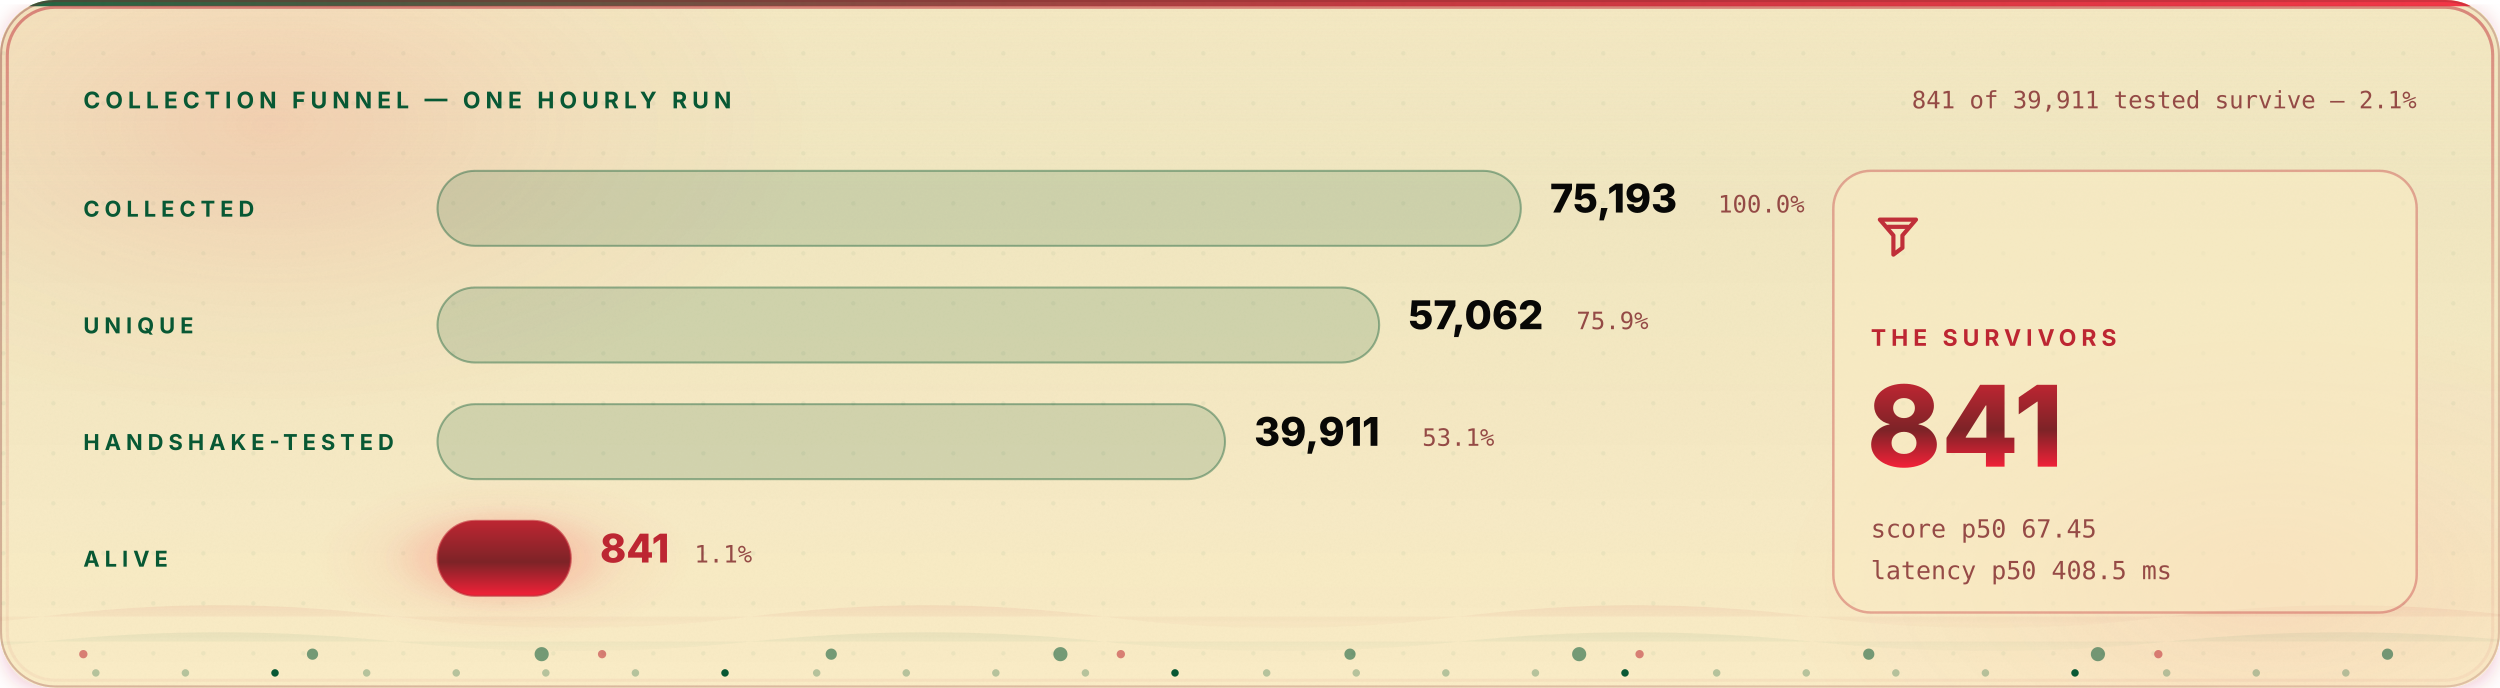
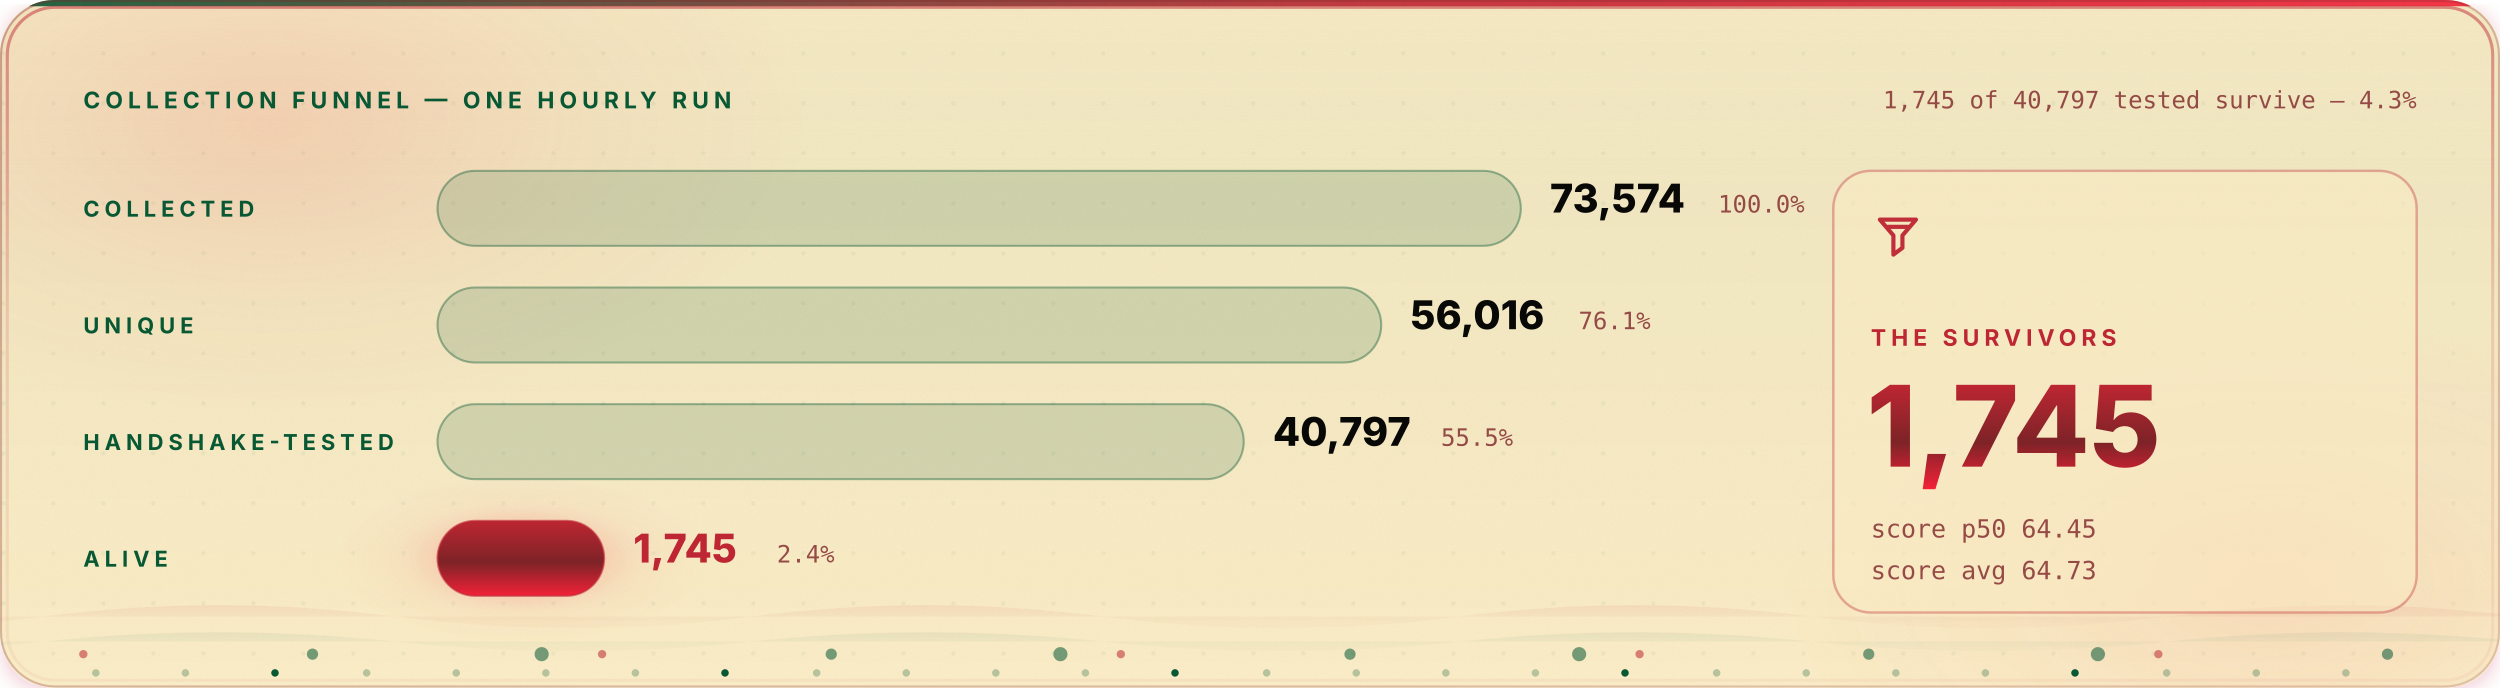
<svg xmlns="http://www.w3.org/2000/svg" width="1200" height="330" viewBox="0 0 1200 330" role="img">
  <defs>
    <linearGradient id="bg-light" gradientUnits="objectBoundingBox" x1="0.0" y1="0.0" x2="1.0" y2="1.0">
      <stop offset="0" stop-color="#FAECC5" stop-opacity="1" />
      <stop offset="1" stop-color="#FAECC5" stop-opacity="1" />
    </linearGradient>
    <linearGradient id="tint-light" gradientUnits="objectBoundingBox" x1="0.0" y1="0.0" x2="0" y2="1">
      <stop offset="0" stop-color="#08442C" stop-opacity="0.05" />
      <stop offset="1" stop-color="#08442C" stop-opacity="0" />
    </linearGradient>
    <linearGradient id="inner-light" gradientUnits="objectBoundingBox" x1="0.0" y1="0.0" x2="0" y2="1">
      <stop offset="0" stop-color="#FAECC5" stop-opacity="0.55" />
      <stop offset="0.28" stop-color="#FAECC5" stop-opacity="0" />
    </linearGradient>
    <linearGradient id="topbar-light" gradientUnits="userSpaceOnUse" x1="0" y1="1.5" x2="1200" y2="1.5">
      <stop offset="0" stop-color="#085834" stop-opacity="0.9" />
      <stop offset="0.55" stop-color="#BD2632" stop-opacity="0.9" />
      <stop offset="1" stop-color="#F32138" stop-opacity="0.9" />
    </linearGradient>
    <linearGradient id="hero-light" gradientUnits="objectBoundingBox" x1="0.0" y1="0.0" x2="0" y2="1">
      <stop offset="0" stop-color="#BD2632" stop-opacity="1" />
      <stop offset="0.55" stop-color="#7D2327" stop-opacity="1" />
      <stop offset="1" stop-color="#F32138" stop-opacity="1" />
    </linearGradient>
    <linearGradient id="word-light" gradientUnits="objectBoundingBox" x1="0" y1="0" x2="1" y2="0">
      <stop offset="0" stop-color="#7D2327" stop-opacity="1" />
      <stop offset="0.6" stop-color="#BD2632" stop-opacity="1" />
      <stop offset="1" stop-color="#F32138" stop-opacity="1" />
    </linearGradient>
    <linearGradient id="ib-light" gradientUnits="objectBoundingBox" x1="0.0" y1="0.0" x2="0" y2="1">
      <stop offset="0" stop-color="#BD2632" stop-opacity="0.5" />
      <stop offset="0.45" stop-color="#BD2632" stop-opacity="0.16" />
      <stop offset="1" stop-color="#BD2632" stop-opacity="0.05" />
    </linearGradient>
    <linearGradient id="border-light" gradientUnits="objectBoundingBox" x1="0.0" y1="0.0" x2="1.0" y2="1.0">
      <stop offset="0" stop-color="#7D2327" stop-opacity="0.35" />
      <stop offset="1" stop-color="#7D2327" stop-opacity="0.193" />
    </linearGradient>
    <linearGradient id="div-light" gradientUnits="objectBoundingBox" x1="0.0" y1="0.0" x2="1" y2="0">
      <stop offset="0" stop-color="#085834" stop-opacity="0.25" />
      <stop offset="1" stop-color="#085834" stop-opacity="0.087" />
    </linearGradient>
    <radialGradient id="glow-light" cx="0.5" cy="0.5" r="0.5">
      <stop offset="0" stop-color="#F32138" stop-opacity="0.55" />
      <stop offset="0.55" stop-color="#F32138" stop-opacity="0.18" />
      <stop offset="1" stop-color="#F32138" stop-opacity="0" />
    </radialGradient>
    <linearGradient id="shine-light" gradientUnits="objectBoundingBox" x1="0.0" y1="0.0" x2="1" y2="0">
      <stop offset="0" stop-color="#F32138" stop-opacity="0" />
      <stop offset="0.5" stop-color="#F32138" stop-opacity="0.05" />
      <stop offset="1" stop-color="#F32138" stop-opacity="0" />
    </linearGradient>
    <linearGradient id="wavea-light" gradientUnits="objectBoundingBox" x1="0.0" y1="0.0" x2="0" y2="1">
      <stop offset="0" stop-color="#BD2632" stop-opacity="0.09" />
      <stop offset="1" stop-color="#BD2632" stop-opacity="0.018" />
    </linearGradient>
    <linearGradient id="waveb-light" gradientUnits="objectBoundingBox" x1="0.0" y1="0.0" x2="0" y2="1">
      <stop offset="0" stop-color="#085834" stop-opacity="0.07" />
      <stop offset="1" stop-color="#085834" stop-opacity="0.014" />
    </linearGradient>
    <pattern id="grid-light" width="24" height="24" patternUnits="userSpaceOnUse">
      <circle cx="1.6" cy="1.6" r="1.05" fill="#085834" />
    </pattern>
    <filter id="grain-light" x="0" y="0" width="100%" height="100%">
      <feTurbulence type="fractalNoise" baseFrequency="0.9" numOctaves="2" stitchTiles="stitch" result="n" />
      <feColorMatrix in="n" type="saturate" values="0" result="m" />
      <feComposite in="m" in2="SourceGraphic" operator="in" />
    </filter>
    <filter id="shadow-light" x="-15%" y="-15%" width="130%" height="140%">
      <feDropShadow dx="0" dy="10" stdDeviation="16" flood-color="#BD2632" flood-opacity="0.20" />
      <feDropShadow dx="0" dy="2" stdDeviation="5" flood-color="#BD2632" flood-opacity="0.25" />
    </filter>
    <clipPath id="clip-light">
      <rect x="0" y="0" width="1200" height="330" rx="26" />
    </clipPath>
  </defs>
  <style>
      @keyframes fl-light {
        0% { transform: translateY(0); opacity: 0; }
        12% { opacity: 0.85; }
        80% { opacity: 0.45; }
        100% { transform: translateY(-330px); opacity: 0; }
      }
      .pt-light { animation: fl-light 9s linear infinite; }

      @keyframes sw-light {
        0%, 52% { transform: translateX(0) skewX(-20deg); }
        100% { transform: translateX(1900px) skewX(-20deg); }
      }
      .sweep-light { animation: sw-light 7.5s ease-in-out infinite; }

      @keyframes wvm-light { to { transform: translateX(-170px); } }
      .wv-light { animation: wvm-light 9s ease-in-out infinite alternate; }
      .wv2-light { animation-duration: 14s; }

      @keyframes sp-light { to { transform: rotate(360deg); } }
      .spin-light { transform-box: fill-box; transform-origin: center;
                  animation: sp-light 8s linear infinite; }
      .rev-light { animation-direction: reverse; }

      @keyframes bt-light { 50% { transform: scale(1.12); } }
      .beat-light { transform-box: fill-box; transform-origin: center;
                  animation: bt-light 2.4s ease-in-out infinite; }

      @keyframes gw-light { 50% { opacity: 0.55; } }
      .glowG-light { animation: gw-light 3.2s ease-in-out infinite; }

      @keyframes shn-light {
        0%, 46% { transform: translateX(-540px); }
        100% { transform: translateX(1620px); }
      }
      .shn-light { animation: shn-light 5.5s ease-in-out infinite; }

      @keyframes bgl-light { 0%, 100% { opacity: 0.35; } 12% { opacity: 1; } }
      .bgl-light { animation: bgl-light 2.2s ease-in-out infinite; }

      @keyframes dsh-light { to { stroke-dashoffset: -36; } }
      .dash-light { stroke-dasharray: 8 10; animation: dsh-light 1.2s linear infinite; }

      @keyframes pk-light {
        0% { transform: translateX(0); opacity: 0; }
        10% { opacity: 1; }
        88% { opacity: 1; }
        100% { transform: translateX(var(--d, 200px)); opacity: 0; }
      }
      .pk-light { animation: pk-light 2.6s linear infinite; }

      @keyframes pkv-light {
        0% { transform: translateY(0); opacity: 0; }
        10% { opacity: 1; }
        88% { opacity: 1; }
        100% { transform: translateY(var(--dy, 40px)); opacity: 0; }
      }
      .pkv-light { animation: pkv-light 2.6s linear infinite; }

      @keyframes pls-light {
        0% { transform: scale(0.55); opacity: 0.85; }
        100% { transform: scale(2.4); opacity: 0; }
      }
      .pls-light { transform-box: fill-box; transform-origin: center;
                 animation: pls-light 2.4s ease-out infinite; }

      @keyframes flt-light { 50% { transform: translateY(-6px); } }
      .flt-light { animation: flt-light 6s ease-in-out infinite; }

      @keyframes grw-light { from { transform: scaleX(0); } }
      .grow-light { transform-box: fill-box; transform-origin: left center;
                  animation: grw-light 1.5s 0.2s ease-out both; }

      @media (prefers-reduced-motion: reduce) {
        .pt-light,.sweep-light,.wv-light,.spin-light,.rev-light,.beat-light,.glowG-light,.shn-light,.bgl-light,.dash-light,.pk-light,.pkv-light,.pls-light,.flt-light,.grow-light { animation: none; }
      }
    </style>
  <g filter="url(#shadow-light)">
    <rect width="1200" height="330" rx="26" fill="#FAECC5" />
  </g>
  <g clip-path="url(#clip-light)">
    <rect width="1200" height="330" fill="url(#bg-light)" />
    <rect width="1200" height="330" fill="url(#tint-light)" />
    <rect width="1200" height="330" fill="url(#inner-light)" />
    <rect width="1200" height="330" fill="url(#grid-light)" opacity="0.05" />
    <rect width="1200" height="330" fill="#080806" filter="url(#grain-light)" opacity="0.045" />
    <ellipse cx="130" cy="60" rx="260" ry="140" fill="url(#glow-light)" opacity="0.22" />
    <ellipse cx="1090" cy="280" rx="240" ry="130" fill="url(#glow-light)" opacity="0.14" />
    <path class="wv-light" d="M -320 296 q 85.0 -11 170 0 q 85.0 11 170 0 q 85.0 -11 170 0 q 85.0 11 170 0 q 85.0 -11 170 0 q 85.0 11 170 0 q 85.0 -11 170 0 q 85.0 11 170 0 q 85.0 -11 170 0 q 85.0 11 170 0 q 85.0 -11 170 0 q 85.0 11 170 0 q 85.0 -11 170 0" fill="url(#wavea-light)" opacity="0.8" />
    <path class="wv-light wv2-light" d="M -320 308 q 85.0 -9 170 0 q 85.0 9 170 0 q 85.0 -9 170 0 q 85.0 9 170 0 q 85.0 -9 170 0 q 85.0 9 170 0 q 85.0 -9 170 0 q 85.0 9 170 0 q 85.0 -9 170 0 q 85.0 9 170 0 q 85.0 -9 170 0 q 85.0 9 170 0 q 85.0 -9 170 0" fill="url(#waveb-light)" opacity="0.9" />
    <rect width="1200" height="3" fill="url(#topbar-light)" />
    <g class="sweep-light">
      <rect x="-320" y="-60" width="230" height="450" fill="url(#shine-light)" opacity="0.75" />
    </g>
    <circle class="pt-light" cx="40" cy="314" r="2.0" fill="#BD2632" opacity="0.55" style="animation-duration:8.0s;animation-delay:-0.0s" />
    <circle class="pt-light" cx="150" cy="314" r="2.7" fill="#085834" opacity="0.55" style="animation-duration:9.7s;animation-delay:-0.9s" />
    <circle class="pt-light" cx="260" cy="314" r="3.4" fill="#085834" opacity="0.55" style="animation-duration:11.4s;animation-delay:-1.8s" />
    <circle class="pt-light" cx="289" cy="314" r="2.0" fill="#BD2632" opacity="0.55" style="animation-duration:13.1s;animation-delay:-2.7s" />
    <circle class="pt-light" cx="399" cy="314" r="2.7" fill="#085834" opacity="0.55" style="animation-duration:8.0s;animation-delay:-3.6s" />
    <circle class="pt-light" cx="509" cy="314" r="3.4" fill="#085834" opacity="0.55" style="animation-duration:9.7s;animation-delay:-4.5s" />
    <circle class="pt-light" cx="538" cy="314" r="2.0" fill="#BD2632" opacity="0.55" style="animation-duration:11.4s;animation-delay:-5.4s" />
    <circle class="pt-light" cx="648" cy="314" r="2.7" fill="#085834" opacity="0.55" style="animation-duration:13.1s;animation-delay:-6.3s" />
    <circle class="pt-light" cx="758" cy="314" r="3.4" fill="#085834" opacity="0.55" style="animation-duration:8.0s;animation-delay:-7.2s" />
    <circle class="pt-light" cx="787" cy="314" r="2.0" fill="#BD2632" opacity="0.55" style="animation-duration:9.7s;animation-delay:-8.1s" />
    <circle class="pt-light" cx="897" cy="314" r="2.7" fill="#085834" opacity="0.55" style="animation-duration:11.4s;animation-delay:-9.0s" />
    <circle class="pt-light" cx="1007" cy="314" r="3.4" fill="#085834" opacity="0.55" style="animation-duration:13.1s;animation-delay:-9.9s" />
    <circle class="pt-light" cx="1036" cy="314" r="2.0" fill="#BD2632" opacity="0.55" style="animation-duration:8.0s;animation-delay:-2.8s" />
    <circle class="pt-light" cx="1146" cy="314" r="2.7" fill="#085834" opacity="0.55" style="animation-duration:9.7s;animation-delay:-2.0s" />
    <circle cx="46" cy="323" r="1.8" fill="#085834" opacity="0.28" />
    <circle cx="89" cy="323" r="1.8" fill="#085834" opacity="0.28" />
    <circle class="bgl-light" cx="132" cy="323" r="1.8" fill="#085834" style="animation-delay:-0.46s" />
    <circle cx="176" cy="323" r="1.8" fill="#085834" opacity="0.28" />
    <circle cx="219" cy="323" r="1.8" fill="#085834" opacity="0.28" />
    <circle cx="262" cy="323" r="1.8" fill="#085834" opacity="0.28" />
    <circle cx="305" cy="323" r="1.8" fill="#085834" opacity="0.28" />
    <circle class="bgl-light" cx="348" cy="323" r="1.8" fill="#085834" style="animation-delay:-1.61s" />
    <circle cx="392" cy="323" r="1.8" fill="#085834" opacity="0.28" />
    <circle cx="435" cy="323" r="1.8" fill="#085834" opacity="0.28" />
    <circle cx="478" cy="323" r="1.8" fill="#085834" opacity="0.28" />
    <circle cx="521" cy="323" r="1.8" fill="#085834" opacity="0.28" />
    <circle class="bgl-light" cx="564" cy="323" r="1.8" fill="#085834" style="animation-delay:-2.76s" />
    <circle cx="608" cy="323" r="1.8" fill="#085834" opacity="0.28" />
    <circle cx="651" cy="323" r="1.8" fill="#085834" opacity="0.28" />
    <circle cx="694" cy="323" r="1.8" fill="#085834" opacity="0.28" />
    <circle cx="737" cy="323" r="1.8" fill="#085834" opacity="0.28" />
    <circle class="bgl-light" cx="780" cy="323" r="1.8" fill="#085834" style="animation-delay:-3.91s" />
    <circle cx="824" cy="323" r="1.8" fill="#085834" opacity="0.28" />
    <circle cx="867" cy="323" r="1.8" fill="#085834" opacity="0.28" />
    <circle cx="910" cy="323" r="1.8" fill="#085834" opacity="0.28" />
    <circle cx="953" cy="323" r="1.8" fill="#085834" opacity="0.28" />
    <circle class="bgl-light" cx="996" cy="323" r="1.8" fill="#085834" style="animation-delay:-5.06s" />
    <circle cx="1040" cy="323" r="1.8" fill="#085834" opacity="0.28" />
    <circle cx="1083" cy="323" r="1.8" fill="#085834" opacity="0.28" />
    <circle cx="1126" cy="323" r="1.8" fill="#085834" opacity="0.28" />
  </g>
  <rect x="3.5" y="3.5" width="1193" height="323" rx="23" fill="none" stroke="url(#ib-light)" stroke-width="1.5" />
  <rect x="0.5" y="0.5" width="1199" height="329" rx="26" fill="none" stroke="url(#border-light)" stroke-width="1" />
  <text x="40" y="52" font-family="Space Grotesk, Inter, system-ui, -apple-system, Segoe UI, sans-serif" font-size="11" font-weight="700" fill="#085834" text-anchor="start" letter-spacing="2.4">COLLECTION FUNNEL — ONE HOURLY RUN</text>
-   <text x="1160" y="52" font-family="IBM Plex Mono, ui-monospace, SFMono-Regular, Menlo, monospace" font-size="11.5" font-weight="500" fill="#7D2327" text-anchor="end" opacity="0.8">841 of 39,911 tested survive — 2.1%</text>
+   <text x="1160" y="52" font-family="IBM Plex Mono, ui-monospace, SFMono-Regular, Menlo, monospace" font-size="11.5" font-weight="500" fill="#7D2327" text-anchor="end" opacity="0.8">1,745 of 40,797 tested survive — 4.3%</text>
  <rect class="grow-light" x="210" y="82" width="520" height="36" rx="18.0" fill="#085834" fill-opacity="0.15" stroke="#085834" stroke-opacity="0.4" stroke-width="1" style="animation-delay:0.15s" />
  <text x="40" y="104.0" font-family="Space Grotesk, Inter, system-ui, -apple-system, Segoe UI, sans-serif" font-size="10.5" font-weight="700" fill="#085834" text-anchor="start" letter-spacing="2.4">COLLECTED</text>
-   <text x="744" y="102.0" font-family="Space Grotesk, Inter, system-ui, -apple-system, Segoe UI, sans-serif" font-size="19" font-weight="800" fill="#080806" text-anchor="start">75,193</text>
+   <text x="744" y="102.0" font-family="Space Grotesk, Inter, system-ui, -apple-system, Segoe UI, sans-serif" font-size="19" font-weight="800" fill="#080806" text-anchor="start">73,574</text>
  <text x="824.68" y="102.0" font-family="IBM Plex Mono, ui-monospace, SFMono-Regular, Menlo, monospace" font-size="11.5" font-weight="500" fill="#7D2327" text-anchor="start" opacity="0.8">100.0%</text>
  <circle class="pkv-light" cx="270" cy="122" r="2.6" fill="#BD2632" opacity="0" style="--dy:14px;animation-delay:-0.0s" />
-   <rect class="grow-light" x="210" y="138" width="452" height="36" rx="18.0" fill="#085834" fill-opacity="0.15" stroke="#085834" stroke-opacity="0.4" stroke-width="1" style="animation-delay:0.33s" />
+   <rect class="grow-light" x="210" y="138" width="453" height="36" rx="18.0" fill="#085834" fill-opacity="0.15" stroke="#085834" stroke-opacity="0.4" stroke-width="1" style="animation-delay:0.33s" />
  <text x="40" y="160.0" font-family="Space Grotesk, Inter, system-ui, -apple-system, Segoe UI, sans-serif" font-size="10.5" font-weight="700" fill="#085834" text-anchor="start" letter-spacing="2.4">UNIQUE</text>
-   <text x="676" y="158.0" font-family="Space Grotesk, Inter, system-ui, -apple-system, Segoe UI, sans-serif" font-size="19" font-weight="800" fill="#080806" text-anchor="start">57,062</text>
-   <text x="756.68" y="158.0" font-family="IBM Plex Mono, ui-monospace, SFMono-Regular, Menlo, monospace" font-size="11.5" font-weight="500" fill="#7D2327" text-anchor="start" opacity="0.8">75.9%</text>
+   <text x="677" y="158.0" font-family="Space Grotesk, Inter, system-ui, -apple-system, Segoe UI, sans-serif" font-size="19" font-weight="800" fill="#080806" text-anchor="start">56,016</text>
+   <text x="757.68" y="158.0" font-family="IBM Plex Mono, ui-monospace, SFMono-Regular, Menlo, monospace" font-size="11.5" font-weight="500" fill="#7D2327" text-anchor="start" opacity="0.8">76.1%</text>
  <circle class="pkv-light" cx="270" cy="178" r="2.6" fill="#BD2632" opacity="0" style="--dy:14px;animation-delay:-0.8s" />
-   <rect class="grow-light" x="210" y="194" width="378" height="36" rx="18.0" fill="#085834" fill-opacity="0.15" stroke="#085834" stroke-opacity="0.4" stroke-width="1" style="animation-delay:0.51s" />
+   <rect class="grow-light" x="210" y="194" width="387" height="36" rx="18.0" fill="#085834" fill-opacity="0.15" stroke="#085834" stroke-opacity="0.4" stroke-width="1" style="animation-delay:0.51s" />
  <text x="40" y="216.0" font-family="Space Grotesk, Inter, system-ui, -apple-system, Segoe UI, sans-serif" font-size="10.5" font-weight="700" fill="#085834" text-anchor="start" letter-spacing="2.4">HANDSHAKE-TESTED</text>
-   <text x="602" y="214.0" font-family="Space Grotesk, Inter, system-ui, -apple-system, Segoe UI, sans-serif" font-size="19" font-weight="800" fill="#080806" text-anchor="start">39,911</text>
-   <text x="682.68" y="214.0" font-family="IBM Plex Mono, ui-monospace, SFMono-Regular, Menlo, monospace" font-size="11.5" font-weight="500" fill="#7D2327" text-anchor="start" opacity="0.8">53.1%</text>
+   <text x="611" y="214.0" font-family="Space Grotesk, Inter, system-ui, -apple-system, Segoe UI, sans-serif" font-size="19" font-weight="800" fill="#080806" text-anchor="start">40,797</text>
+   <text x="691.68" y="214.0" font-family="IBM Plex Mono, ui-monospace, SFMono-Regular, Menlo, monospace" font-size="11.5" font-weight="500" fill="#7D2327" text-anchor="start" opacity="0.8">55.5%</text>
  <circle class="pkv-light" cx="270" cy="234" r="2.6" fill="#BD2632" opacity="0" style="--dy:14px;animation-delay:-1.6s" />
  <g class="glowG-light">
-     <ellipse cx="242" cy="268" rx="90" ry="40" fill="url(#glow-light)" opacity="0.28" />
-     <ellipse cx="242" cy="268" rx="58" ry="26" fill="url(#glow-light)" opacity="0.5" />
-     <ellipse cx="242" cy="268" rx="34" ry="15" fill="url(#glow-light)" opacity="0.85" />
-   </g>
-   <rect class="grow-light" x="210" y="250" width="64" height="36" rx="18.0" fill="url(#hero-light)" fill-opacity="1.0" stroke="#BD2632" stroke-opacity="0.6" stroke-width="1" style="animation-delay:0.69s" />
+     <ellipse cx="250" cy="268" rx="90" ry="40" fill="url(#glow-light)" opacity="0.28" />
+     <ellipse cx="250" cy="268" rx="58" ry="26" fill="url(#glow-light)" opacity="0.5" />
+     <ellipse cx="250" cy="268" rx="34" ry="15" fill="url(#glow-light)" opacity="0.85" />
+   </g>
+   <rect class="grow-light" x="210" y="250" width="80" height="36" rx="18.0" fill="url(#hero-light)" fill-opacity="1.0" stroke="#BD2632" stroke-opacity="0.6" stroke-width="1" style="animation-delay:0.69s" />
  <text x="40" y="272.0" font-family="Space Grotesk, Inter, system-ui, -apple-system, Segoe UI, sans-serif" font-size="10.5" font-weight="700" fill="#085834" text-anchor="start" letter-spacing="2.4">ALIVE</text>
-   <text x="288" y="270.0" font-family="Space Grotesk, Inter, system-ui, -apple-system, Segoe UI, sans-serif" font-size="19" font-weight="800" fill="#BD2632" text-anchor="start">841</text>
-   <text x="333.34" y="270.0" font-family="IBM Plex Mono, ui-monospace, SFMono-Regular, Menlo, monospace" font-size="11.5" font-weight="500" fill="#7D2327" text-anchor="start" opacity="0.8">1.1%</text>
+   <text x="304" y="270.0" font-family="Space Grotesk, Inter, system-ui, -apple-system, Segoe UI, sans-serif" font-size="19" font-weight="800" fill="#BD2632" text-anchor="start">1,745</text>
+   <text x="372.9" y="270.0" font-family="IBM Plex Mono, ui-monospace, SFMono-Regular, Menlo, monospace" font-size="11.5" font-weight="500" fill="#7D2327" text-anchor="start" opacity="0.8">2.4%</text>
  <rect x="880" y="82" width="280" height="212" rx="18" fill="#FAECC5" fill-opacity="0.5" stroke="#BD2632" stroke-opacity="0.35" stroke-width="1.2" />
  <g transform="translate(898.0,100.0) scale(1.0833)" fill="none" stroke="#BD2632" stroke-width="1.85" stroke-linecap="round" stroke-linejoin="round" opacity="0.95">
    <path d="M4 5 H20 L14 12 V17.5 L10 20.5 V12 Z" />
    <path d="M7.5 8.2 H16.5" />
  </g>
  <text x="898" y="166" font-family="Space Grotesk, Inter, system-ui, -apple-system, Segoe UI, sans-serif" font-size="11" font-weight="700" fill="#BD2632" text-anchor="start" letter-spacing="2.4">THE SURVIVORS</text>
-   <text class="beat-light" x="896" y="224" font-family="Space Grotesk, Inter, system-ui, -apple-system, Segoe UI, sans-serif" font-size="54" font-weight="800" fill="url(#hero-light)">841</text>
-   <text x="898" y="258" font-family="IBM Plex Mono, ui-monospace, SFMono-Regular, Menlo, monospace" font-size="12" font-weight="500" fill="#7D2327" text-anchor="start" opacity="0.8">score p50 67.45</text>
-   <text x="898" y="278" font-family="IBM Plex Mono, ui-monospace, SFMono-Regular, Menlo, monospace" font-size="12" font-weight="500" fill="#7D2327" text-anchor="start" opacity="0.8">latency p50 408.5 ms</text>
+   <text class="beat-light" x="896" y="224" font-family="Space Grotesk, Inter, system-ui, -apple-system, Segoe UI, sans-serif" font-size="54" font-weight="800" fill="url(#hero-light)">1,745</text>
+   <text x="898" y="258" font-family="IBM Plex Mono, ui-monospace, SFMono-Regular, Menlo, monospace" font-size="12" font-weight="500" fill="#7D2327" text-anchor="start" opacity="0.8">score p50 64.45</text>
+   <text x="898" y="278" font-family="IBM Plex Mono, ui-monospace, SFMono-Regular, Menlo, monospace" font-size="12" font-weight="500" fill="#7D2327" text-anchor="start" opacity="0.8">score avg 64.73</text>
</svg>
